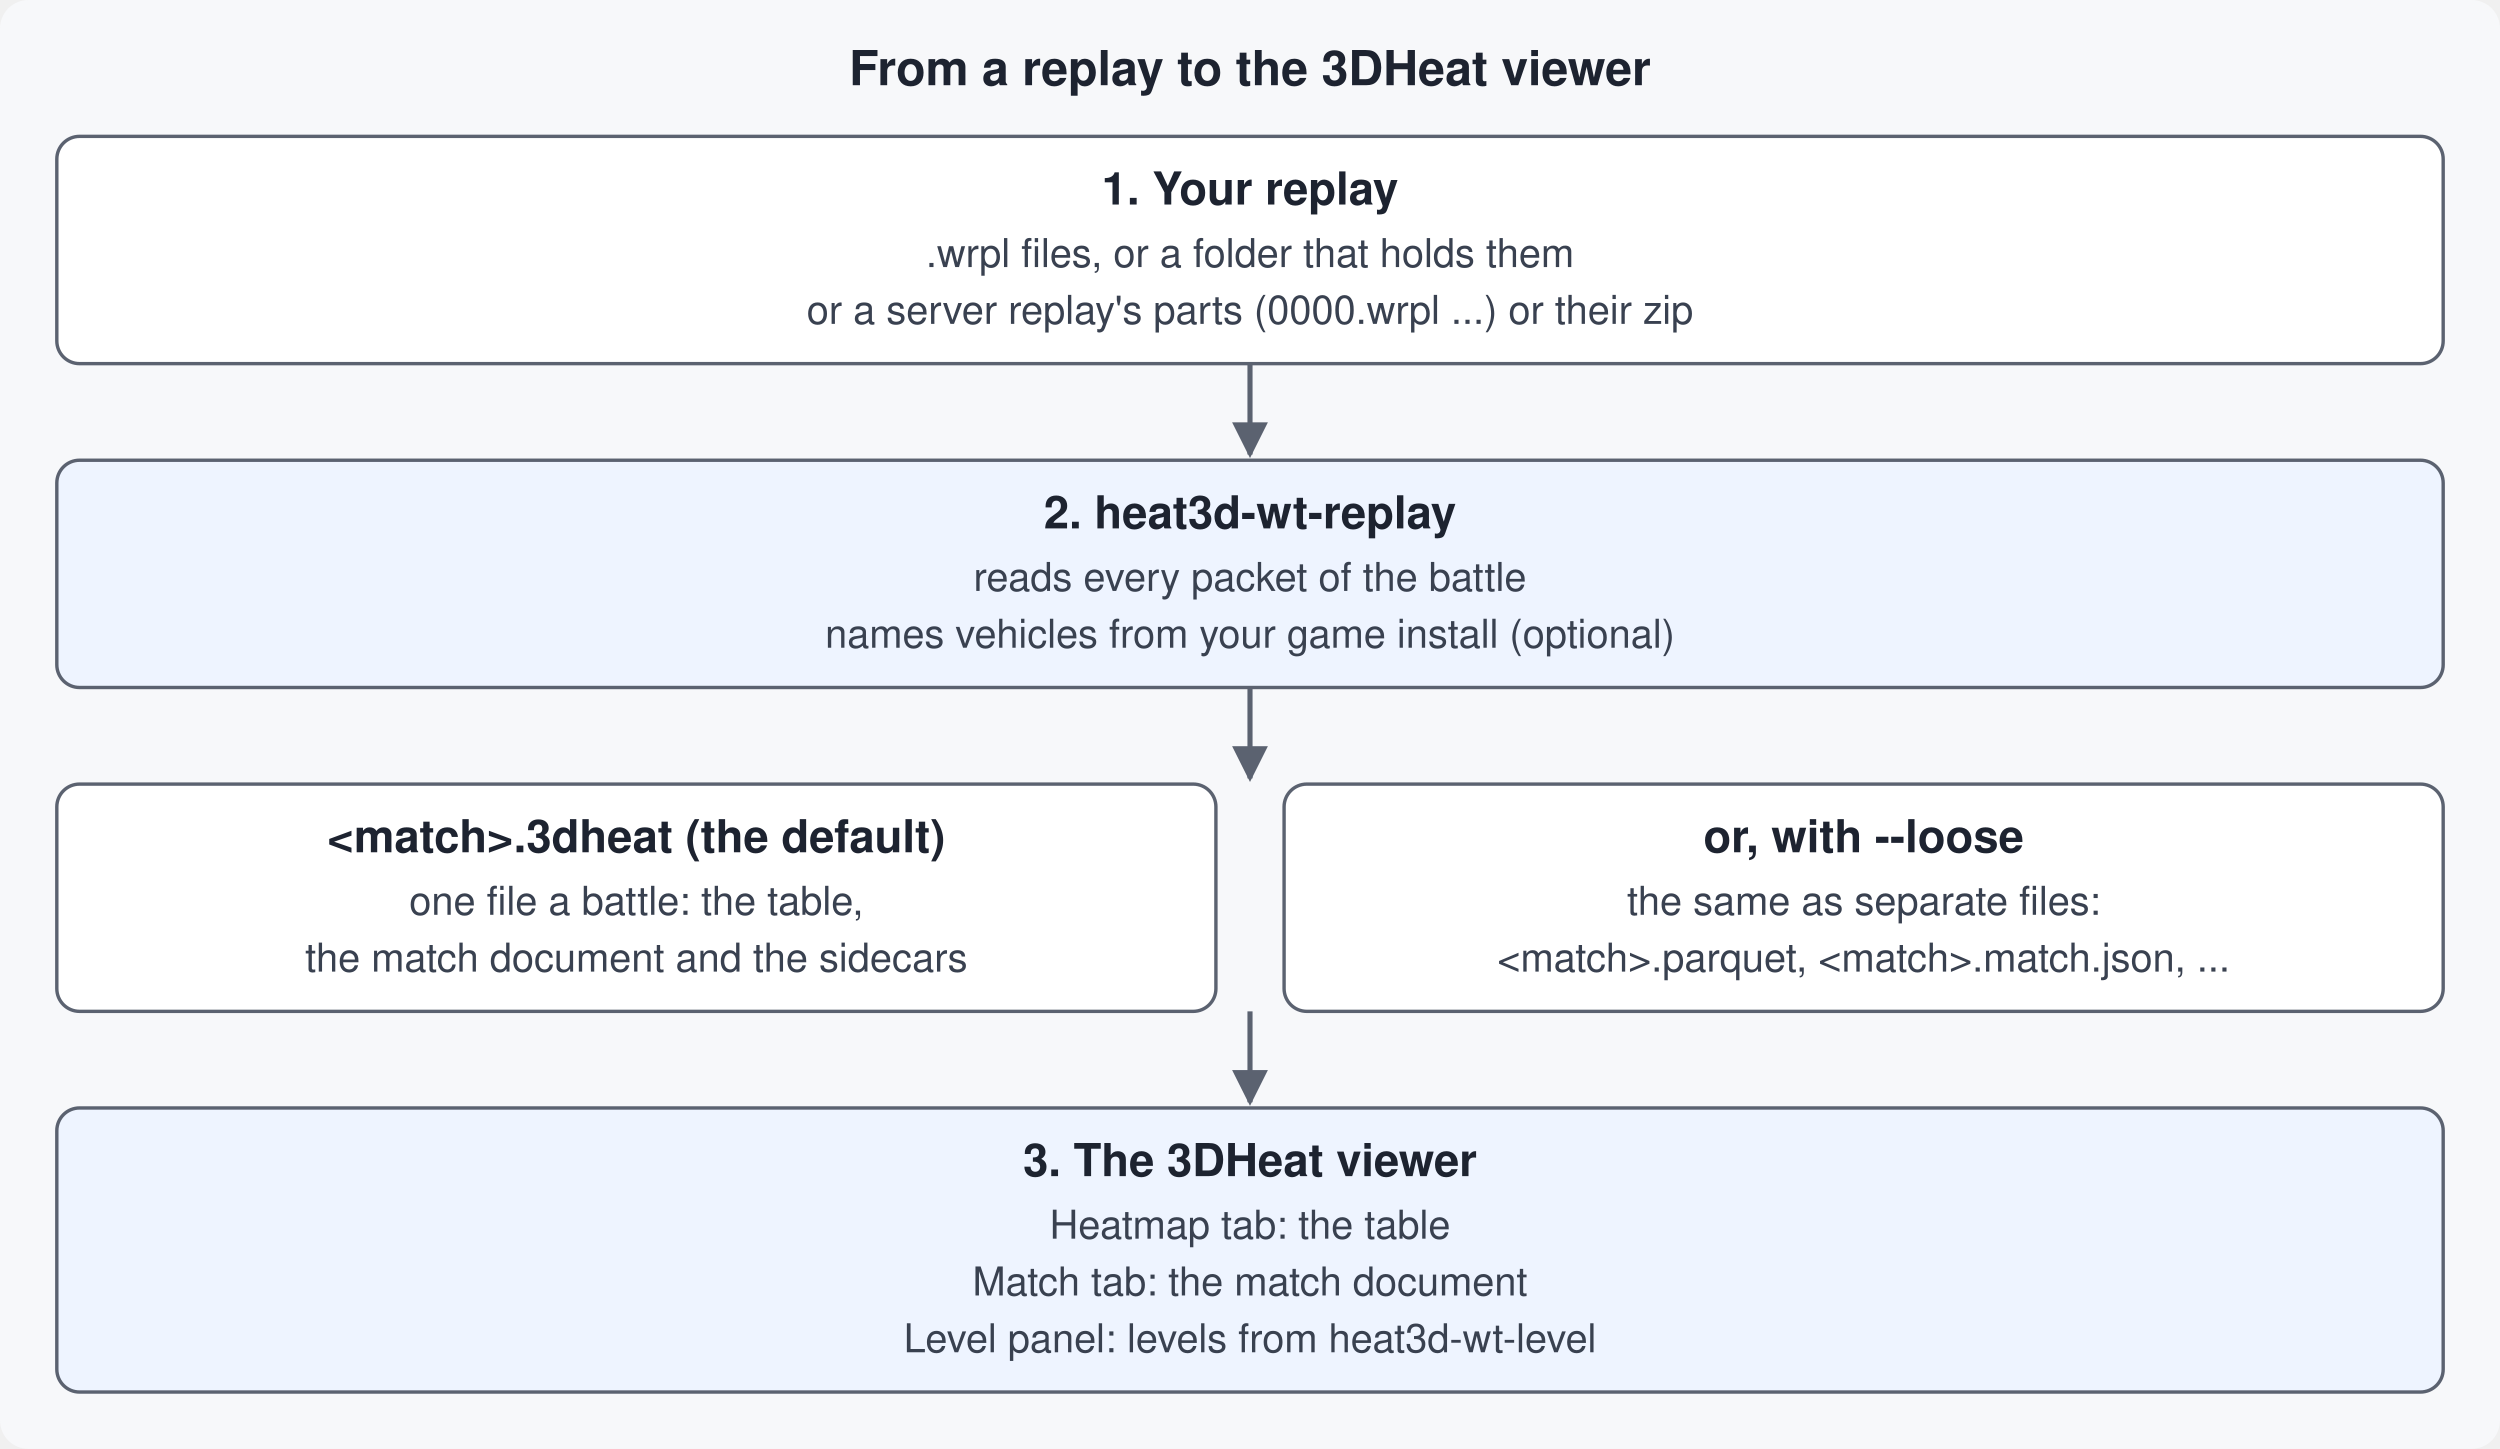
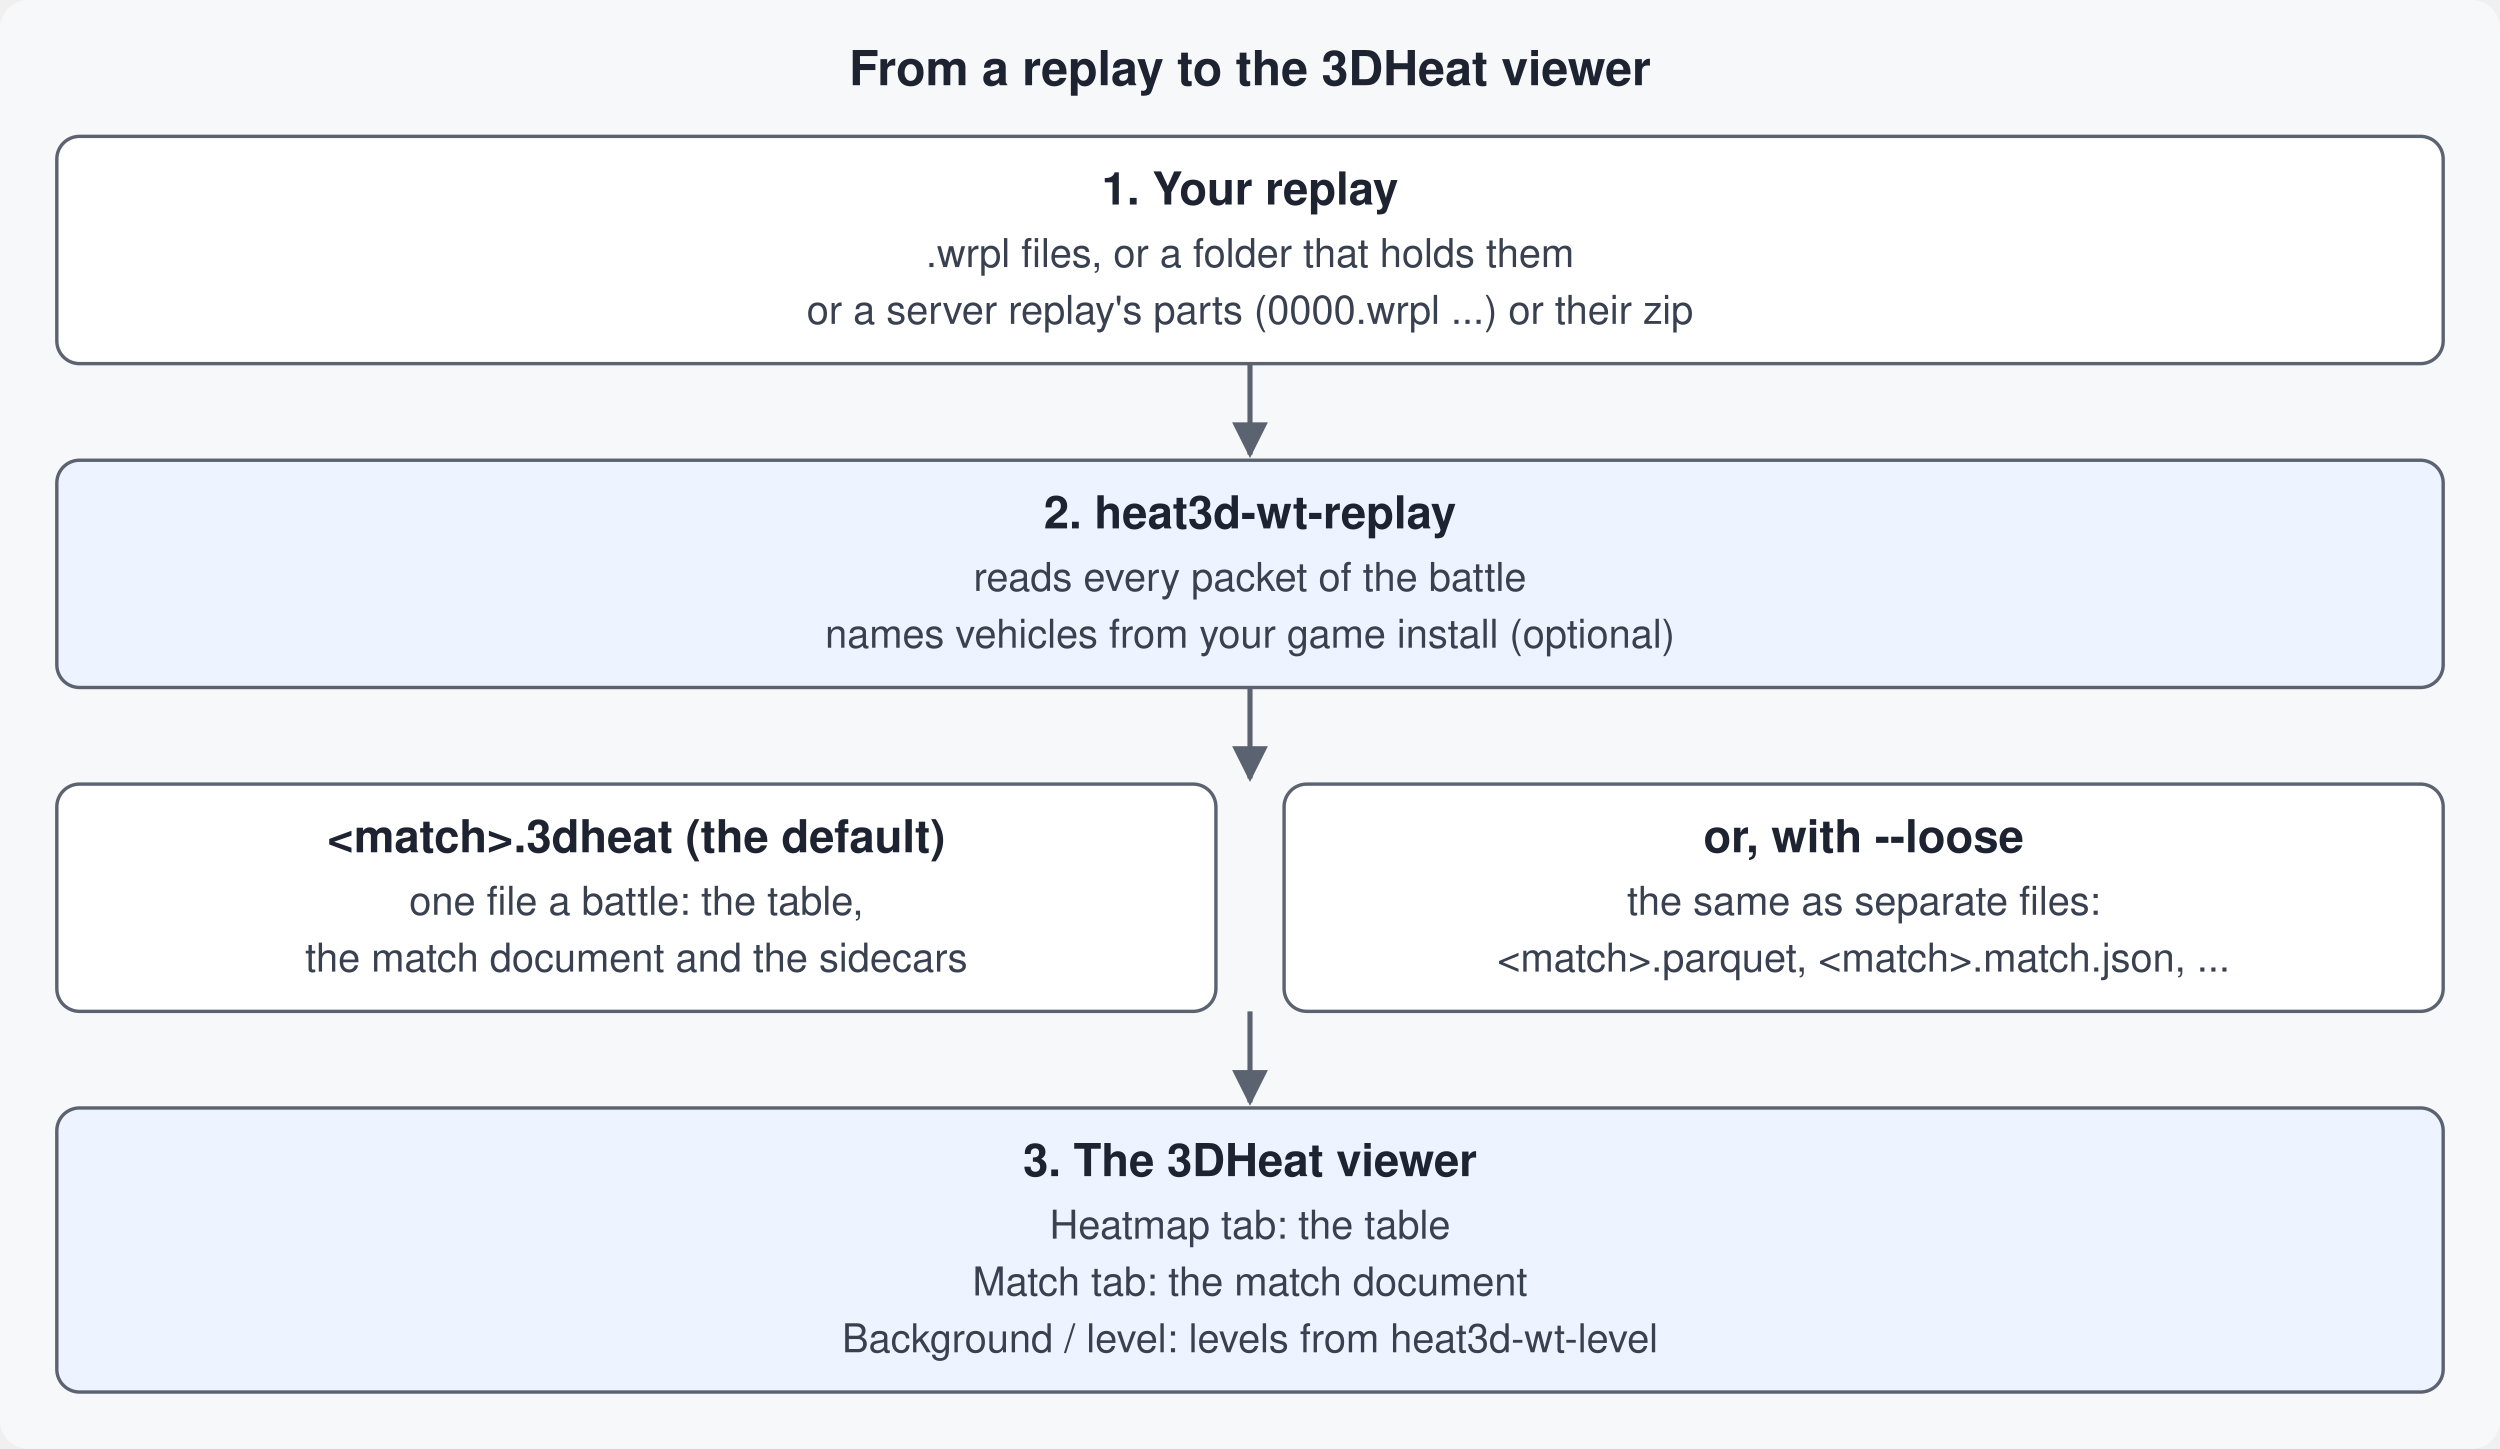
<svg xmlns="http://www.w3.org/2000/svg" width="880" height="510" viewBox="0 0 880 510" role="img" aria-label="From a replay to the 3DHeat viewer">
  <defs>
    <marker id="a" viewBox="0 0 10 10" refX="9" refY="5" markerWidth="7" markerHeight="7" orient="auto">
      <path d="M0,0 L10,5 L0,10 z" fill="#5b6270" />
    </marker>
  </defs>
  <rect width="880" height="510" rx="10" fill="#f7f8fa" />
  <text x="440" y="30" font-family="Segoe UI,Helvetica,Arial,sans-serif" font-size="17" font-weight="600" text-anchor="middle" fill="#1d2330">From a replay to the 3DHeat viewer</text>
  <rect x="20" y="48" width="840" height="80" rx="8" fill="#ffffff" stroke="#5b6270" stroke-width="1.2" />
  <text x="440" y="72" font-family="Segoe UI,Helvetica,Arial,sans-serif" font-size="16" font-weight="600" text-anchor="middle" fill="#1d2330">1. Your replay</text>
  <text x="440" y="94" font-family="Segoe UI,Helvetica,Arial,sans-serif" font-size="14" text-anchor="middle" fill="#394150">.wrpl files, or a folder that holds them</text>
  <text x="440" y="114" font-family="Segoe UI,Helvetica,Arial,sans-serif" font-size="14" text-anchor="middle" fill="#394150">or a server replay's parts (0000.wrpl ...) or their zip</text>
  <line x1="440" y1="128" x2="440" y2="160" stroke="#5b6270" stroke-width="1.8" marker-end="url(#a)" />
  <rect x="20" y="162" width="840" height="80" rx="8" fill="#eef4ff" stroke="#5b6270" stroke-width="1.2" />
  <text x="440" y="186" font-family="Segoe UI,Helvetica,Arial,sans-serif" font-size="16" font-weight="600" text-anchor="middle" fill="#1d2330">2. heat3d-wt-replay</text>
  <text x="440" y="208" font-family="Segoe UI,Helvetica,Arial,sans-serif" font-size="14" text-anchor="middle" fill="#394150">reads every packet of the battle</text>
  <text x="440" y="228" font-family="Segoe UI,Helvetica,Arial,sans-serif" font-size="14" text-anchor="middle" fill="#394150">names vehicles from your game install (optional)</text>
  <line x1="440" y1="242" x2="440" y2="274" stroke="#5b6270" stroke-width="1.8" marker-end="url(#a)" />
  <rect x="20" y="276" width="408" height="80" rx="8" fill="#ffffff" stroke="#5b6270" stroke-width="1.2" />
  <text x="224" y="300" font-family="Segoe UI,Helvetica,Arial,sans-serif" font-size="16" font-weight="600" text-anchor="middle" fill="#1d2330">&lt;match&gt;.3dheat (the default)</text>
  <text x="224" y="322" font-family="Segoe UI,Helvetica,Arial,sans-serif" font-size="14" text-anchor="middle" fill="#394150">one file a battle: the table,</text>
  <text x="224" y="342" font-family="Segoe UI,Helvetica,Arial,sans-serif" font-size="14" text-anchor="middle" fill="#394150">the match document and the sidecars</text>
  <rect x="452" y="276" width="408" height="80" rx="8" fill="#ffffff" stroke="#5b6270" stroke-width="1.2" />
  <text x="656" y="300" font-family="Segoe UI,Helvetica,Arial,sans-serif" font-size="16" font-weight="600" text-anchor="middle" fill="#1d2330">or, with --loose</text>
  <text x="656" y="322" font-family="Segoe UI,Helvetica,Arial,sans-serif" font-size="14" text-anchor="middle" fill="#394150">the same as separate files:</text>
  <text x="656" y="342" font-family="Segoe UI,Helvetica,Arial,sans-serif" font-size="14" text-anchor="middle" fill="#394150">&lt;match&gt;.parquet, &lt;match&gt;.match.json, ...</text>
  <line x1="440" y1="356" x2="440" y2="388" stroke="#5b6270" stroke-width="1.8" marker-end="url(#a)" />
  <rect x="20" y="390" width="840" height="100" rx="8" fill="#eef4ff" stroke="#5b6270" stroke-width="1.2" />
  <text x="440" y="414" font-family="Segoe UI,Helvetica,Arial,sans-serif" font-size="16" font-weight="600" text-anchor="middle" fill="#1d2330">3. The 3DHeat viewer</text>
  <text x="440" y="436" font-family="Segoe UI,Helvetica,Arial,sans-serif" font-size="14" text-anchor="middle" fill="#394150">Heatmap tab: the table</text>
  <text x="440" y="456" font-family="Segoe UI,Helvetica,Arial,sans-serif" font-size="14" text-anchor="middle" fill="#394150">Match tab: the match document</text>
-   <text x="440" y="476" font-family="Segoe UI,Helvetica,Arial,sans-serif" font-size="14" text-anchor="middle" fill="#394150">Level panel: levels from heat3d-wt-level</text>
+   <text x="440" y="476" font-family="Segoe UI,Helvetica,Arial,sans-serif" font-size="14" text-anchor="middle" fill="#394150">Background / level: levels from heat3d-wt-level</text>
</svg>
